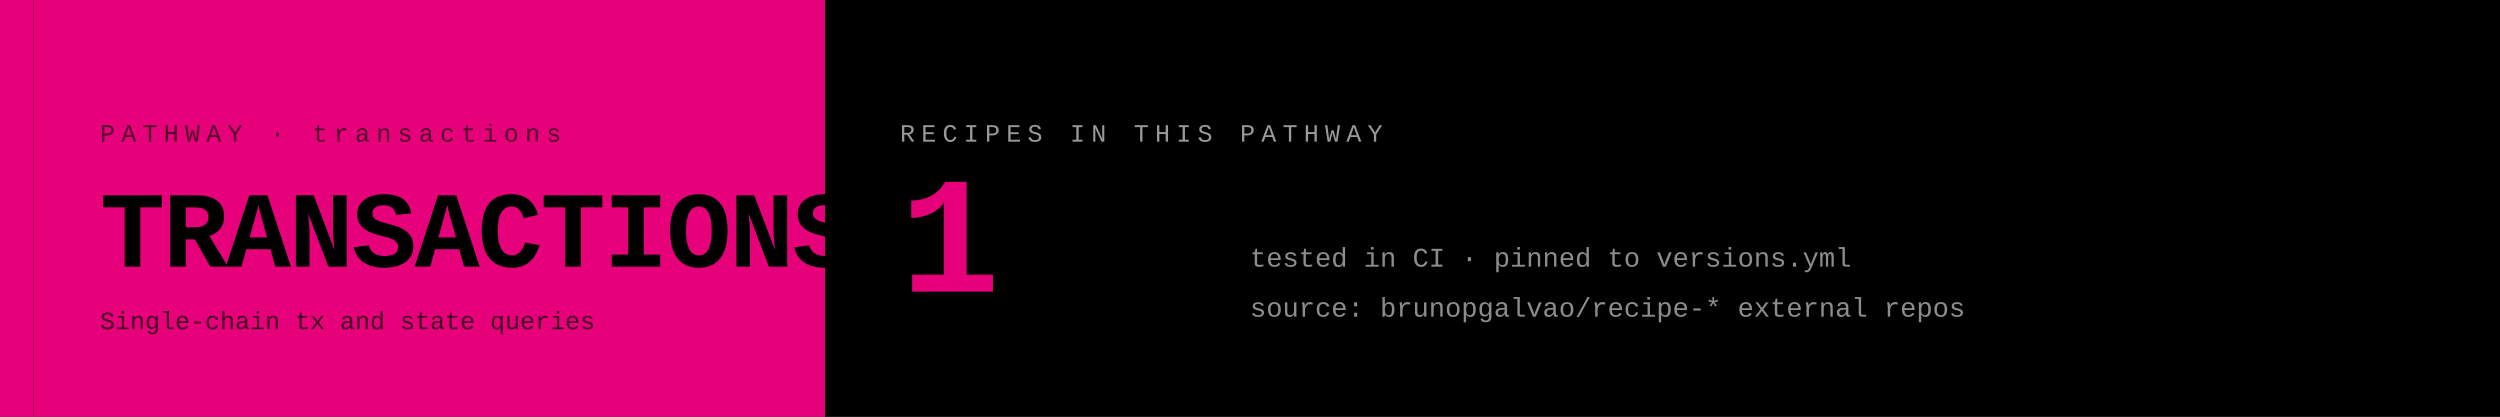
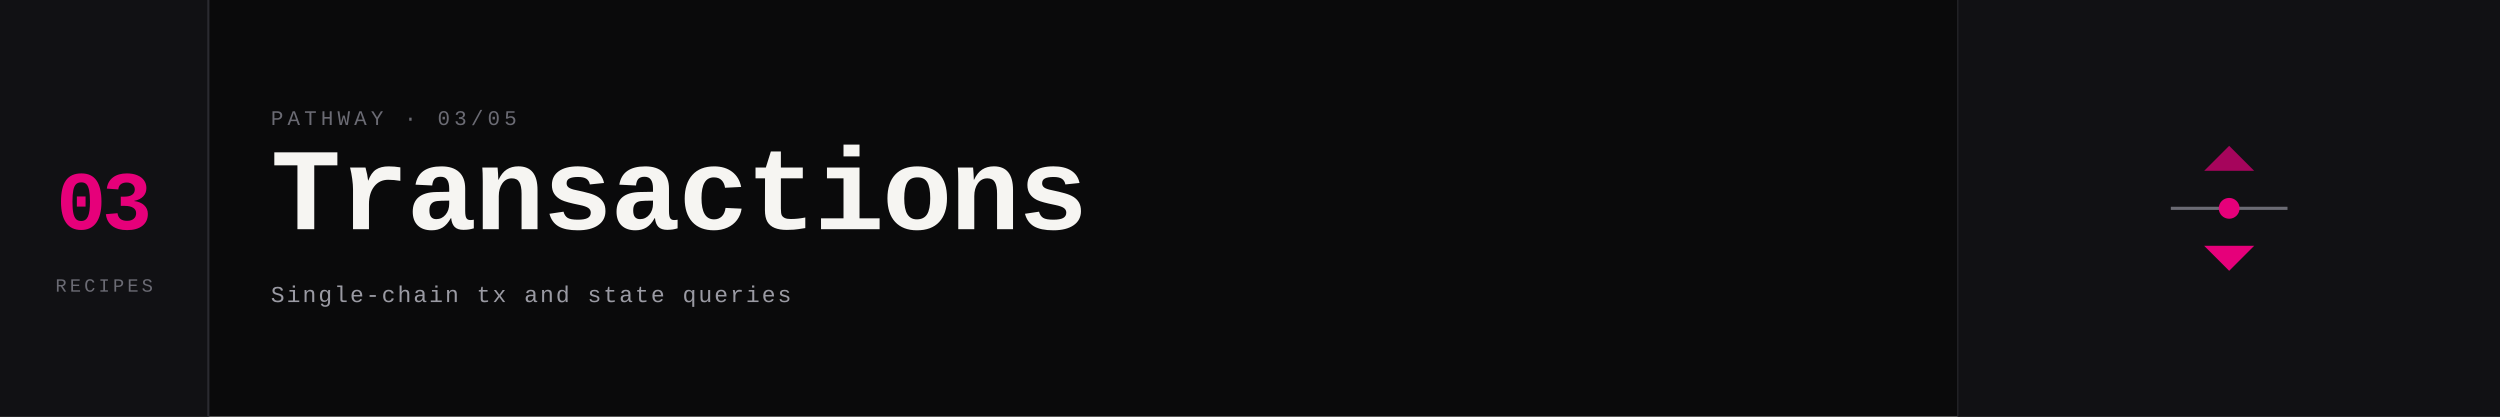
- <svg xmlns="http://www.w3.org/2000/svg" viewBox="0 0 1200 200" shape-rendering="geometricPrecision" role="img" aria-label="TRANSACTIONS pathway — 1 recipes">
-   <rect width="1200" height="200" fill="#000000" />
-   <rect x="0" y="0" width="16" height="200" fill="#E6007A" />
-   <rect x="16" y="0" width="380" height="200" fill="#E6007A" />
-   <text x="48" y="68" font-family="ui-monospace, Menlo, Consolas, 'Courier New', monospace" font-size="12" fill="#000000" opacity="0.65" letter-spacing="3">PATHWAY · transactions</text>
-   <text x="48" y="128" font-family="ui-monospace, Menlo, Consolas, 'Courier New', monospace" font-size="52" font-weight="700" fill="#000000" letter-spacing="-1">TRANSACTIONS</text>
-   <text x="48" y="158" font-family="ui-monospace, Menlo, Consolas, 'Courier New', monospace" font-size="12" fill="#000000" opacity="0.7">Single-chain tx and state queries</text>
-   <rect x="396" y="0" width="804" height="200" fill="#000000" />
-   <text x="432" y="68" font-family="ui-monospace, Menlo, Consolas, 'Courier New', monospace" font-size="12" fill="#FFFFFF" opacity="0.6" letter-spacing="3">RECIPES IN THIS PATHWAY</text>
-   <text x="432" y="140" font-family="ui-monospace, Menlo, Consolas, 'Courier New', monospace" font-size="80" font-weight="700" fill="#E6007A">1</text>
-   <text x="600" y="128" font-family="ui-monospace, Menlo, Consolas, 'Courier New', monospace" font-size="13" fill="#FFFFFF" opacity="0.55">tested in CI · pinned to versions.yml</text>
-   <text x="600" y="152" font-family="ui-monospace, Menlo, Consolas, 'Courier New', monospace" font-size="13" fill="#FFFFFF" opacity="0.55">source: brunopgalvao/recipe-* external repos</text>
+ <svg xmlns="http://www.w3.org/2000/svg" viewBox="0 0 1200 200" shape-rendering="geometricPrecision" role="img" aria-label="Transactions pathway — 1 recipes">
+   <rect width="1200" height="200" fill="#0A0A0B" />
+   <rect x="0" y="0" width="100" height="200" fill="#111114" />
+   <text x="50" y="110" text-anchor="middle" font-family="'JetBrains Mono', ui-monospace, Menlo, Consolas, 'Courier New', monospace" font-size="40" font-weight="800" fill="#E6007A" letter-spacing="-2">03</text>
+   <text x="50" y="140" text-anchor="middle" font-family="'JetBrains Mono', ui-monospace, Menlo, Consolas, 'Courier New', monospace" font-size="9" fill="#6B6B74" letter-spacing="1.5">RECIPES</text>
+   <line x1="100" y1="0" x2="100" y2="200" stroke="#2A2A30" />
+   <text x="130" y="60" font-family="'JetBrains Mono', ui-monospace, Menlo, Consolas, 'Courier New', monospace" font-size="10" fill="#6B6B74" letter-spacing="2">PATHWAY · 03/05</text>
+   <text x="130" y="110" font-family="'JetBrains Mono', ui-monospace, Menlo, Consolas, 'Courier New', monospace" font-size="56" font-weight="700" fill="#F6F5F2" letter-spacing="-1">Transactions</text>
+   <text x="130" y="145" font-family="'JetBrains Mono', ui-monospace, Menlo, Consolas, 'Courier New', monospace" font-size="11" fill="#9A9AA3" letter-spacing="1">Single-chain tx and state queries</text>
+   <line x1="940" y1="0" x2="940" y2="200" stroke="#2A2A30" />
+   <rect x="940" y="0" width="260" height="200" fill="#111114" />
+   <g transform="translate(1070, 100)">
+     <line x1="-28" y1="0" x2="28" y2="0" stroke="#6B6B74" stroke-width="1.5" />
+     <polygon points="-12,-18 12,-18 0,-30" fill="#E6007A" opacity=".7" />
+     <polygon points="-12,18 12,18 0,30" fill="#E6007A" />
+     <circle cx="0" cy="0" r="5" fill="#E6007A" />
+   </g>
</svg>
